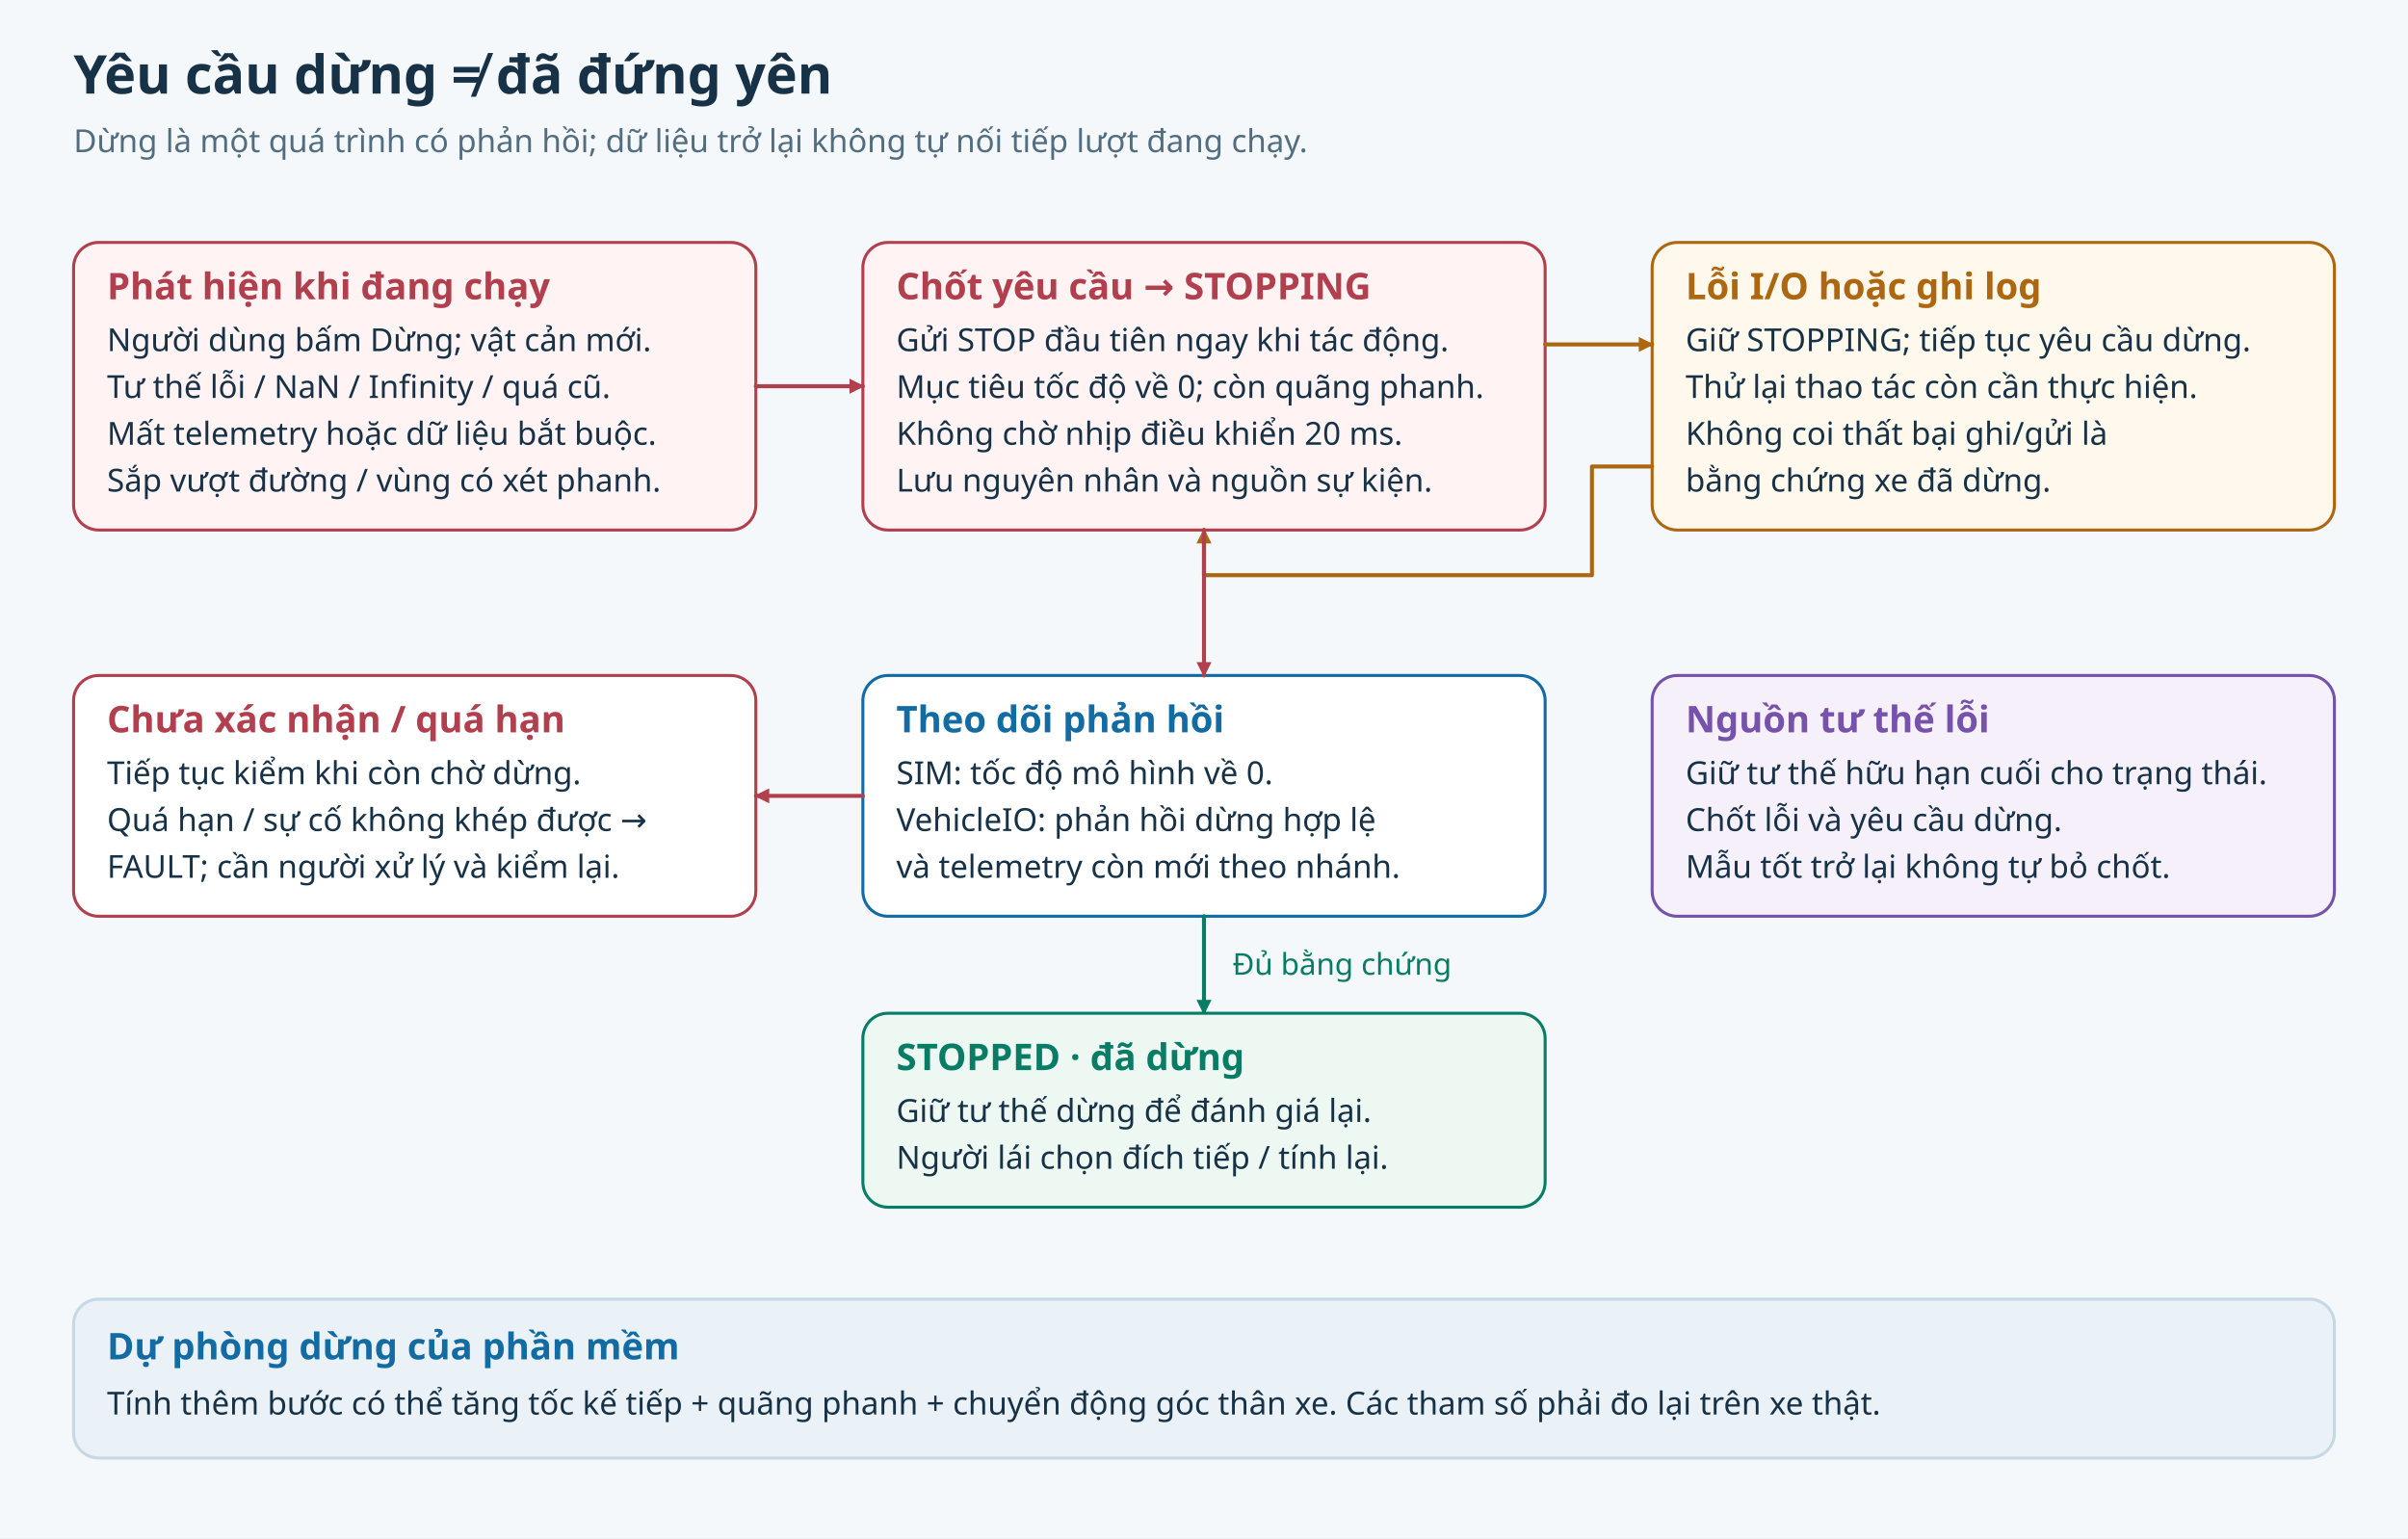
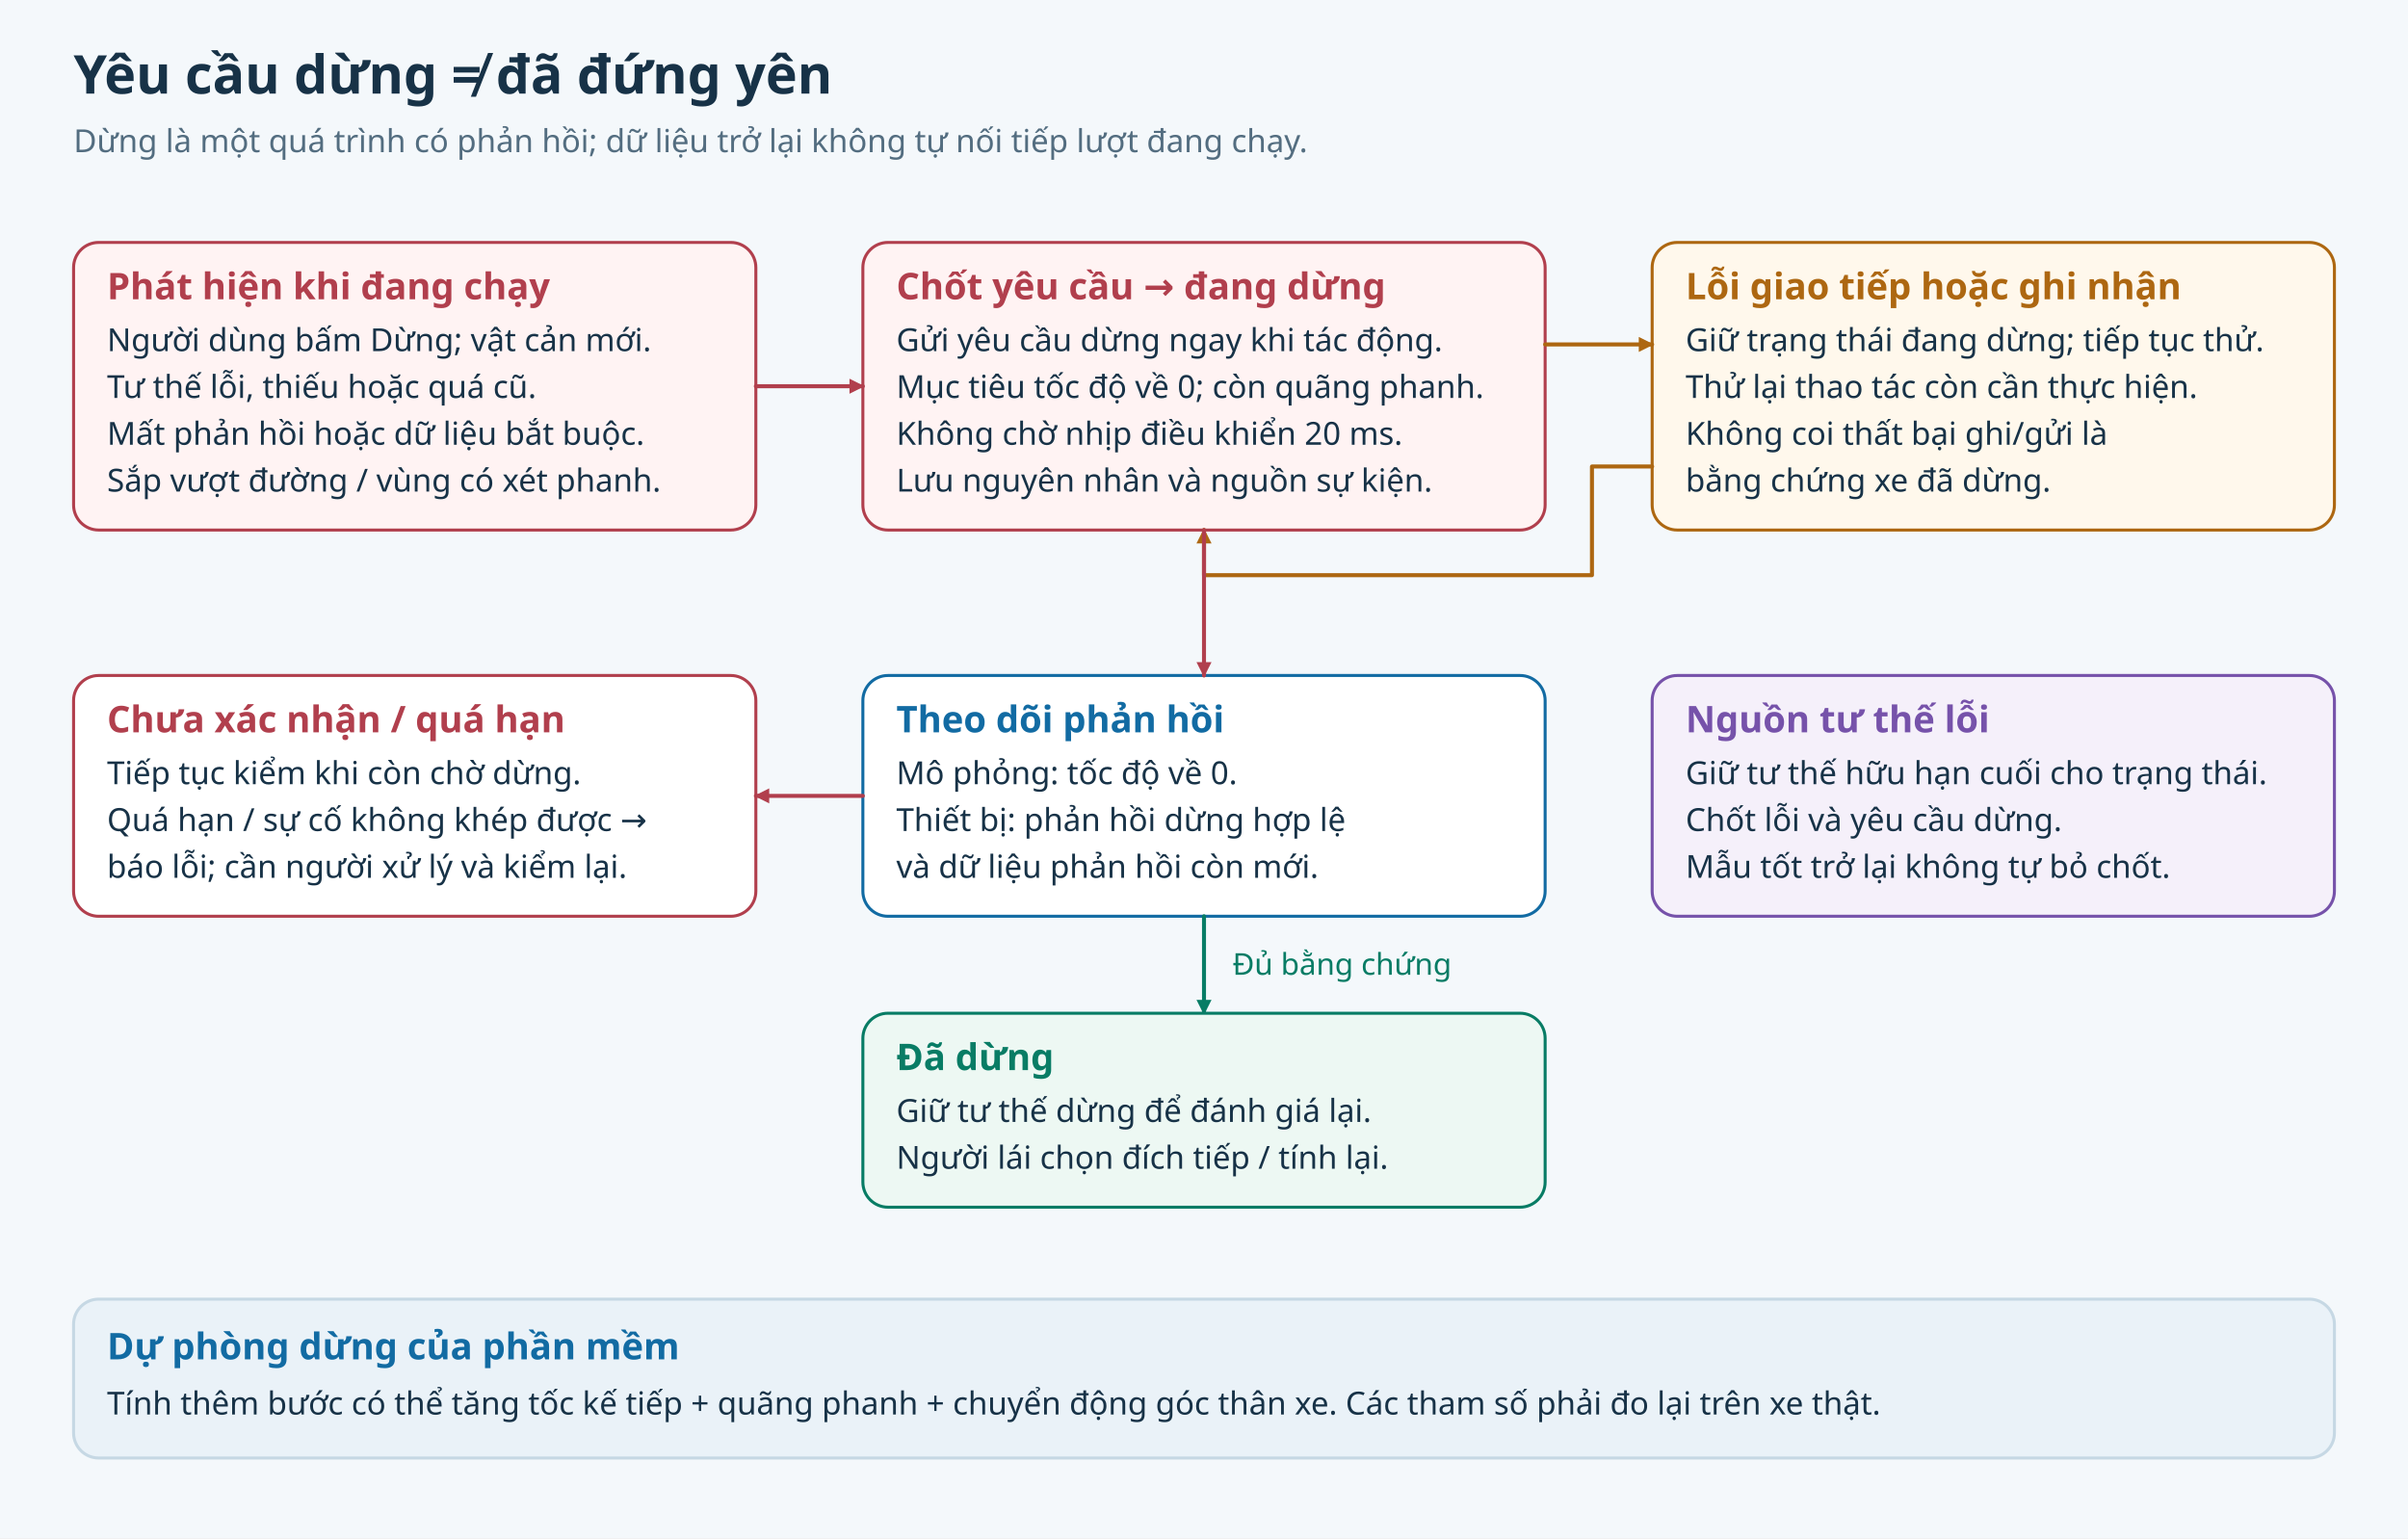
<svg xmlns="http://www.w3.org/2000/svg" width="1440" height="920" viewBox="0 0 1440 920">
  <defs>
    <marker id="blue" markerWidth="9" markerHeight="9" refX="8" refY="4.5" orient="auto" markerUnits="userSpaceOnUse">
      <path d="M0,0 L9,4.5 L0,9 Z" fill="#126ba3" />
    </marker>
    <marker id="green" markerWidth="9" markerHeight="9" refX="8" refY="4.5" orient="auto" markerUnits="userSpaceOnUse">
      <path d="M0,0 L9,4.5 L0,9 Z" fill="#087c65" />
    </marker>
    <marker id="red" markerWidth="9" markerHeight="9" refX="8" refY="4.5" orient="auto" markerUnits="userSpaceOnUse">
      <path d="M0,0 L9,4.5 L0,9 Z" fill="#b13f4d" />
    </marker>
    <marker id="muted" markerWidth="9" markerHeight="9" refX="8" refY="4.5" orient="auto" markerUnits="userSpaceOnUse">
      <path d="M0,0 L9,4.5 L0,9 Z" fill="#536d80" />
    </marker>
    <marker id="amber" markerWidth="9" markerHeight="9" refX="8" refY="4.5" orient="auto" markerUnits="userSpaceOnUse">
      <path d="M0,0 L9,4.5 L0,9 Z" fill="#ad6711" />
    </marker>
    <marker id="purple" markerWidth="9" markerHeight="9" refX="8" refY="4.5" orient="auto" markerUnits="userSpaceOnUse">
      <path d="M0,0 L9,4.5 L0,9 Z" fill="#7652aa" />
    </marker>
  </defs>
  <rect width="1440" height="920" fill="#f4f8fb" />
  <g font-family="Segoe UI">
    <text x="44.00" y="56.00" font-size="32" fill="#173247" font-weight="600" text-anchor="start">Yêu cầu dừng ≠ đã đứng yên</text>
    <text x="44.00" y="91.00" font-size="19" fill="#536d80" font-weight="400" text-anchor="start">Dừng là một quá trình có phản hồi; dữ liệu trở lại không tự nối tiếp lượt đang chạy.</text>
    <rect x="44" y="145" width="408" height="172" rx="15" fill="#fff3f3" stroke="#b13f4d" stroke-width="1.8" />
    <text x="64.00" y="179.00" font-size="22" fill="#b13f4d" font-weight="600" text-anchor="start">Phát hiện khi đang chạy</text>
    <text x="64.00" y="210.00" font-size="19" fill="#173247" font-weight="400" text-anchor="start">Người dùng bấm Dừng; vật cản mới.</text>
-     <text x="64.00" y="238.00" font-size="19" fill="#173247" font-weight="400" text-anchor="start">Tư thế lỗi / NaN / Infinity / quá cũ.</text>
-     <text x="64.00" y="266.00" font-size="19" fill="#173247" font-weight="400" text-anchor="start">Mất telemetry hoặc dữ liệu bắt buộc.</text>
+     <text x="64.00" y="238.00" font-size="19" fill="#173247" font-weight="400" text-anchor="start">Tư thế lỗi, thiếu hoặc quá cũ.</text>
+     <text x="64.00" y="266.00" font-size="19" fill="#173247" font-weight="400" text-anchor="start">Mất phản hồi hoặc dữ liệu bắt buộc.</text>
    <text x="64.00" y="294.00" font-size="19" fill="#173247" font-weight="400" text-anchor="start">Sắp vượt đường / vùng có xét phanh.</text>
    <rect x="516" y="145" width="408" height="172" rx="15" fill="#fff3f3" stroke="#b13f4d" stroke-width="1.8" />
-     <text x="536.00" y="179.00" font-size="22" fill="#b13f4d" font-weight="600" text-anchor="start">Chốt yêu cầu → STOPPING</text>
-     <text x="536.00" y="210.00" font-size="19" fill="#173247" font-weight="400" text-anchor="start">Gửi STOP đầu tiên ngay khi tác động.</text>
+     <text x="536.00" y="179.00" font-size="22" fill="#b13f4d" font-weight="600" text-anchor="start">Chốt yêu cầu → đang dừng</text>
+     <text x="536.00" y="210.00" font-size="19" fill="#173247" font-weight="400" text-anchor="start">Gửi yêu cầu dừng ngay khi tác động.</text>
    <text x="536.00" y="238.00" font-size="19" fill="#173247" font-weight="400" text-anchor="start">Mục tiêu tốc độ về 0; còn quãng phanh.</text>
    <text x="536.00" y="266.00" font-size="19" fill="#173247" font-weight="400" text-anchor="start">Không chờ nhịp điều khiển 20 ms.</text>
    <text x="536.00" y="294.00" font-size="19" fill="#173247" font-weight="400" text-anchor="start">Lưu nguyên nhân và nguồn sự kiện.</text>
    <path d="M452.00,231.00 L516.00,231.00" fill="none" stroke="#b13f4d" stroke-width="2.4" stroke-linecap="round" stroke-linejoin="round" opacity="1" marker-end="url(#red)" />
    <rect x="988" y="145" width="408" height="172" rx="15" fill="#fff8ec" stroke="#ad6711" stroke-width="1.8" />
-     <text x="1008.00" y="179.00" font-size="22" fill="#ad6711" font-weight="600" text-anchor="start">Lỗi I/O hoặc ghi log</text>
-     <text x="1008.00" y="210.00" font-size="19" fill="#173247" font-weight="400" text-anchor="start">Giữ STOPPING; tiếp tục yêu cầu dừng.</text>
+     <text x="1008.00" y="179.00" font-size="22" fill="#ad6711" font-weight="600" text-anchor="start">Lỗi giao tiếp hoặc ghi nhận</text>
+     <text x="1008.00" y="210.00" font-size="19" fill="#173247" font-weight="400" text-anchor="start">Giữ trạng thái đang dừng; tiếp tục thử.</text>
    <text x="1008.00" y="238.00" font-size="19" fill="#173247" font-weight="400" text-anchor="start">Thử lại thao tác còn cần thực hiện.</text>
    <text x="1008.00" y="266.00" font-size="19" fill="#173247" font-weight="400" text-anchor="start">Không coi thất bại ghi/gửi là</text>
    <text x="1008.00" y="294.00" font-size="19" fill="#173247" font-weight="400" text-anchor="start">bằng chứng xe đã dừng.</text>
    <path d="M924.00,206.00 L988.00,206.00" fill="none" stroke="#ad6711" stroke-width="2.4" stroke-linecap="round" stroke-linejoin="round" opacity="1" marker-end="url(#amber)" />
    <path d="M988.00,279.00 L952.00,279.00 L952.00,344.00 L720.00,344.00 L720.00,317.00" fill="none" stroke="#ad6711" stroke-width="2.4" stroke-linecap="round" stroke-linejoin="round" opacity="1" marker-end="url(#amber)" />
    <rect x="516" y="404" width="408" height="144" rx="15" fill="white" stroke="#126ba3" stroke-width="1.8" />
    <text x="536.00" y="438.00" font-size="22" fill="#126ba3" font-weight="600" text-anchor="start">Theo dõi phản hồi</text>
-     <text x="536.00" y="469.00" font-size="19" fill="#173247" font-weight="400" text-anchor="start">SIM: tốc độ mô hình về 0.</text>
-     <text x="536.00" y="497.00" font-size="19" fill="#173247" font-weight="400" text-anchor="start">VehicleIO: phản hồi dừng hợp lệ</text>
-     <text x="536.00" y="525.00" font-size="19" fill="#173247" font-weight="400" text-anchor="start">và telemetry còn mới theo nhánh.</text>
+     <text x="536.00" y="469.00" font-size="19" fill="#173247" font-weight="400" text-anchor="start">Mô phỏng: tốc độ về 0.</text>
+     <text x="536.00" y="497.00" font-size="19" fill="#173247" font-weight="400" text-anchor="start">Thiết bị: phản hồi dừng hợp lệ</text>
+     <text x="536.00" y="525.00" font-size="19" fill="#173247" font-weight="400" text-anchor="start">và dữ liệu phản hồi còn mới.</text>
    <path d="M720.00,317.00 L720.00,404.00" fill="none" stroke="#b13f4d" stroke-width="2.4" stroke-linecap="round" stroke-linejoin="round" opacity="1" marker-end="url(#red)" />
    <rect x="44" y="404" width="408" height="144" rx="15" fill="white" stroke="#b13f4d" stroke-width="1.8" />
    <text x="64.00" y="438.00" font-size="22" fill="#b13f4d" font-weight="600" text-anchor="start">Chưa xác nhận / quá hạn</text>
    <text x="64.00" y="469.00" font-size="19" fill="#173247" font-weight="400" text-anchor="start">Tiếp tục kiểm khi còn chờ dừng.</text>
    <text x="64.00" y="497.00" font-size="19" fill="#173247" font-weight="400" text-anchor="start">Quá hạn / sự cố không khép được →</text>
-     <text x="64.00" y="525.00" font-size="19" fill="#173247" font-weight="400" text-anchor="start">FAULT; cần người xử lý và kiểm lại.</text>
+     <text x="64.00" y="525.00" font-size="19" fill="#173247" font-weight="400" text-anchor="start">báo lỗi; cần người xử lý và kiểm lại.</text>
    <path d="M516.00,476.00 L452.00,476.00" fill="none" stroke="#b13f4d" stroke-width="2.4" stroke-linecap="round" stroke-linejoin="round" opacity="1" marker-end="url(#red)" />
    <path d="M720.00,548.00 L720.00,606.00" fill="none" stroke="#087c65" stroke-width="2.4" stroke-linecap="round" stroke-linejoin="round" opacity="1" marker-end="url(#green)" />
    <text x="737.00" y="583.00" font-size="18" fill="#087c65" font-weight="400" text-anchor="start">Đủ bằng chứng</text>
    <rect x="516" y="606" width="408" height="116" rx="15" fill="#edf8f3" stroke="#087c65" stroke-width="1.8" />
-     <text x="536.00" y="640.00" font-size="22" fill="#087c65" font-weight="600" text-anchor="start">STOPPED · đã dừng</text>
+     <text x="536.00" y="640.00" font-size="22" fill="#087c65" font-weight="600" text-anchor="start">Đã dừng</text>
    <text x="536.00" y="671.00" font-size="19" fill="#173247" font-weight="400" text-anchor="start">Giữ tư thế dừng để đánh giá lại.</text>
    <text x="536.00" y="699.00" font-size="19" fill="#173247" font-weight="400" text-anchor="start">Người lái chọn đích tiếp / tính lại.</text>
    <rect x="988" y="404" width="408" height="144" rx="15" fill="#f5f0fa" stroke="#7652aa" stroke-width="1.8" />
    <text x="1008.00" y="438.00" font-size="22" fill="#7652aa" font-weight="600" text-anchor="start">Nguồn tư thế lỗi</text>
    <text x="1008.00" y="469.00" font-size="19" fill="#173247" font-weight="400" text-anchor="start">Giữ tư thế hữu hạn cuối cho trạng thái.</text>
    <text x="1008.00" y="497.00" font-size="19" fill="#173247" font-weight="400" text-anchor="start">Chốt lỗi và yêu cầu dừng.</text>
    <text x="1008.00" y="525.00" font-size="19" fill="#173247" font-weight="400" text-anchor="start">Mẫu tốt trở lại không tự bỏ chốt.</text>
    <rect x="44" y="777" width="1352" height="95" rx="15" fill="#eaf2f8" stroke="#c6d8e4" stroke-width="1.8" />
    <text x="64.00" y="813.00" font-size="22" fill="#126ba3" font-weight="600" text-anchor="start">Dự phòng dừng của phần mềm</text>
    <text x="64.00" y="846.00" font-size="19" fill="#173247" font-weight="400" text-anchor="start">Tính thêm bước có thể tăng tốc kế tiếp + quãng phanh + chuyển động góc thân xe. Các tham số phải đo lại trên xe thật.</text>
  </g>
</svg>
